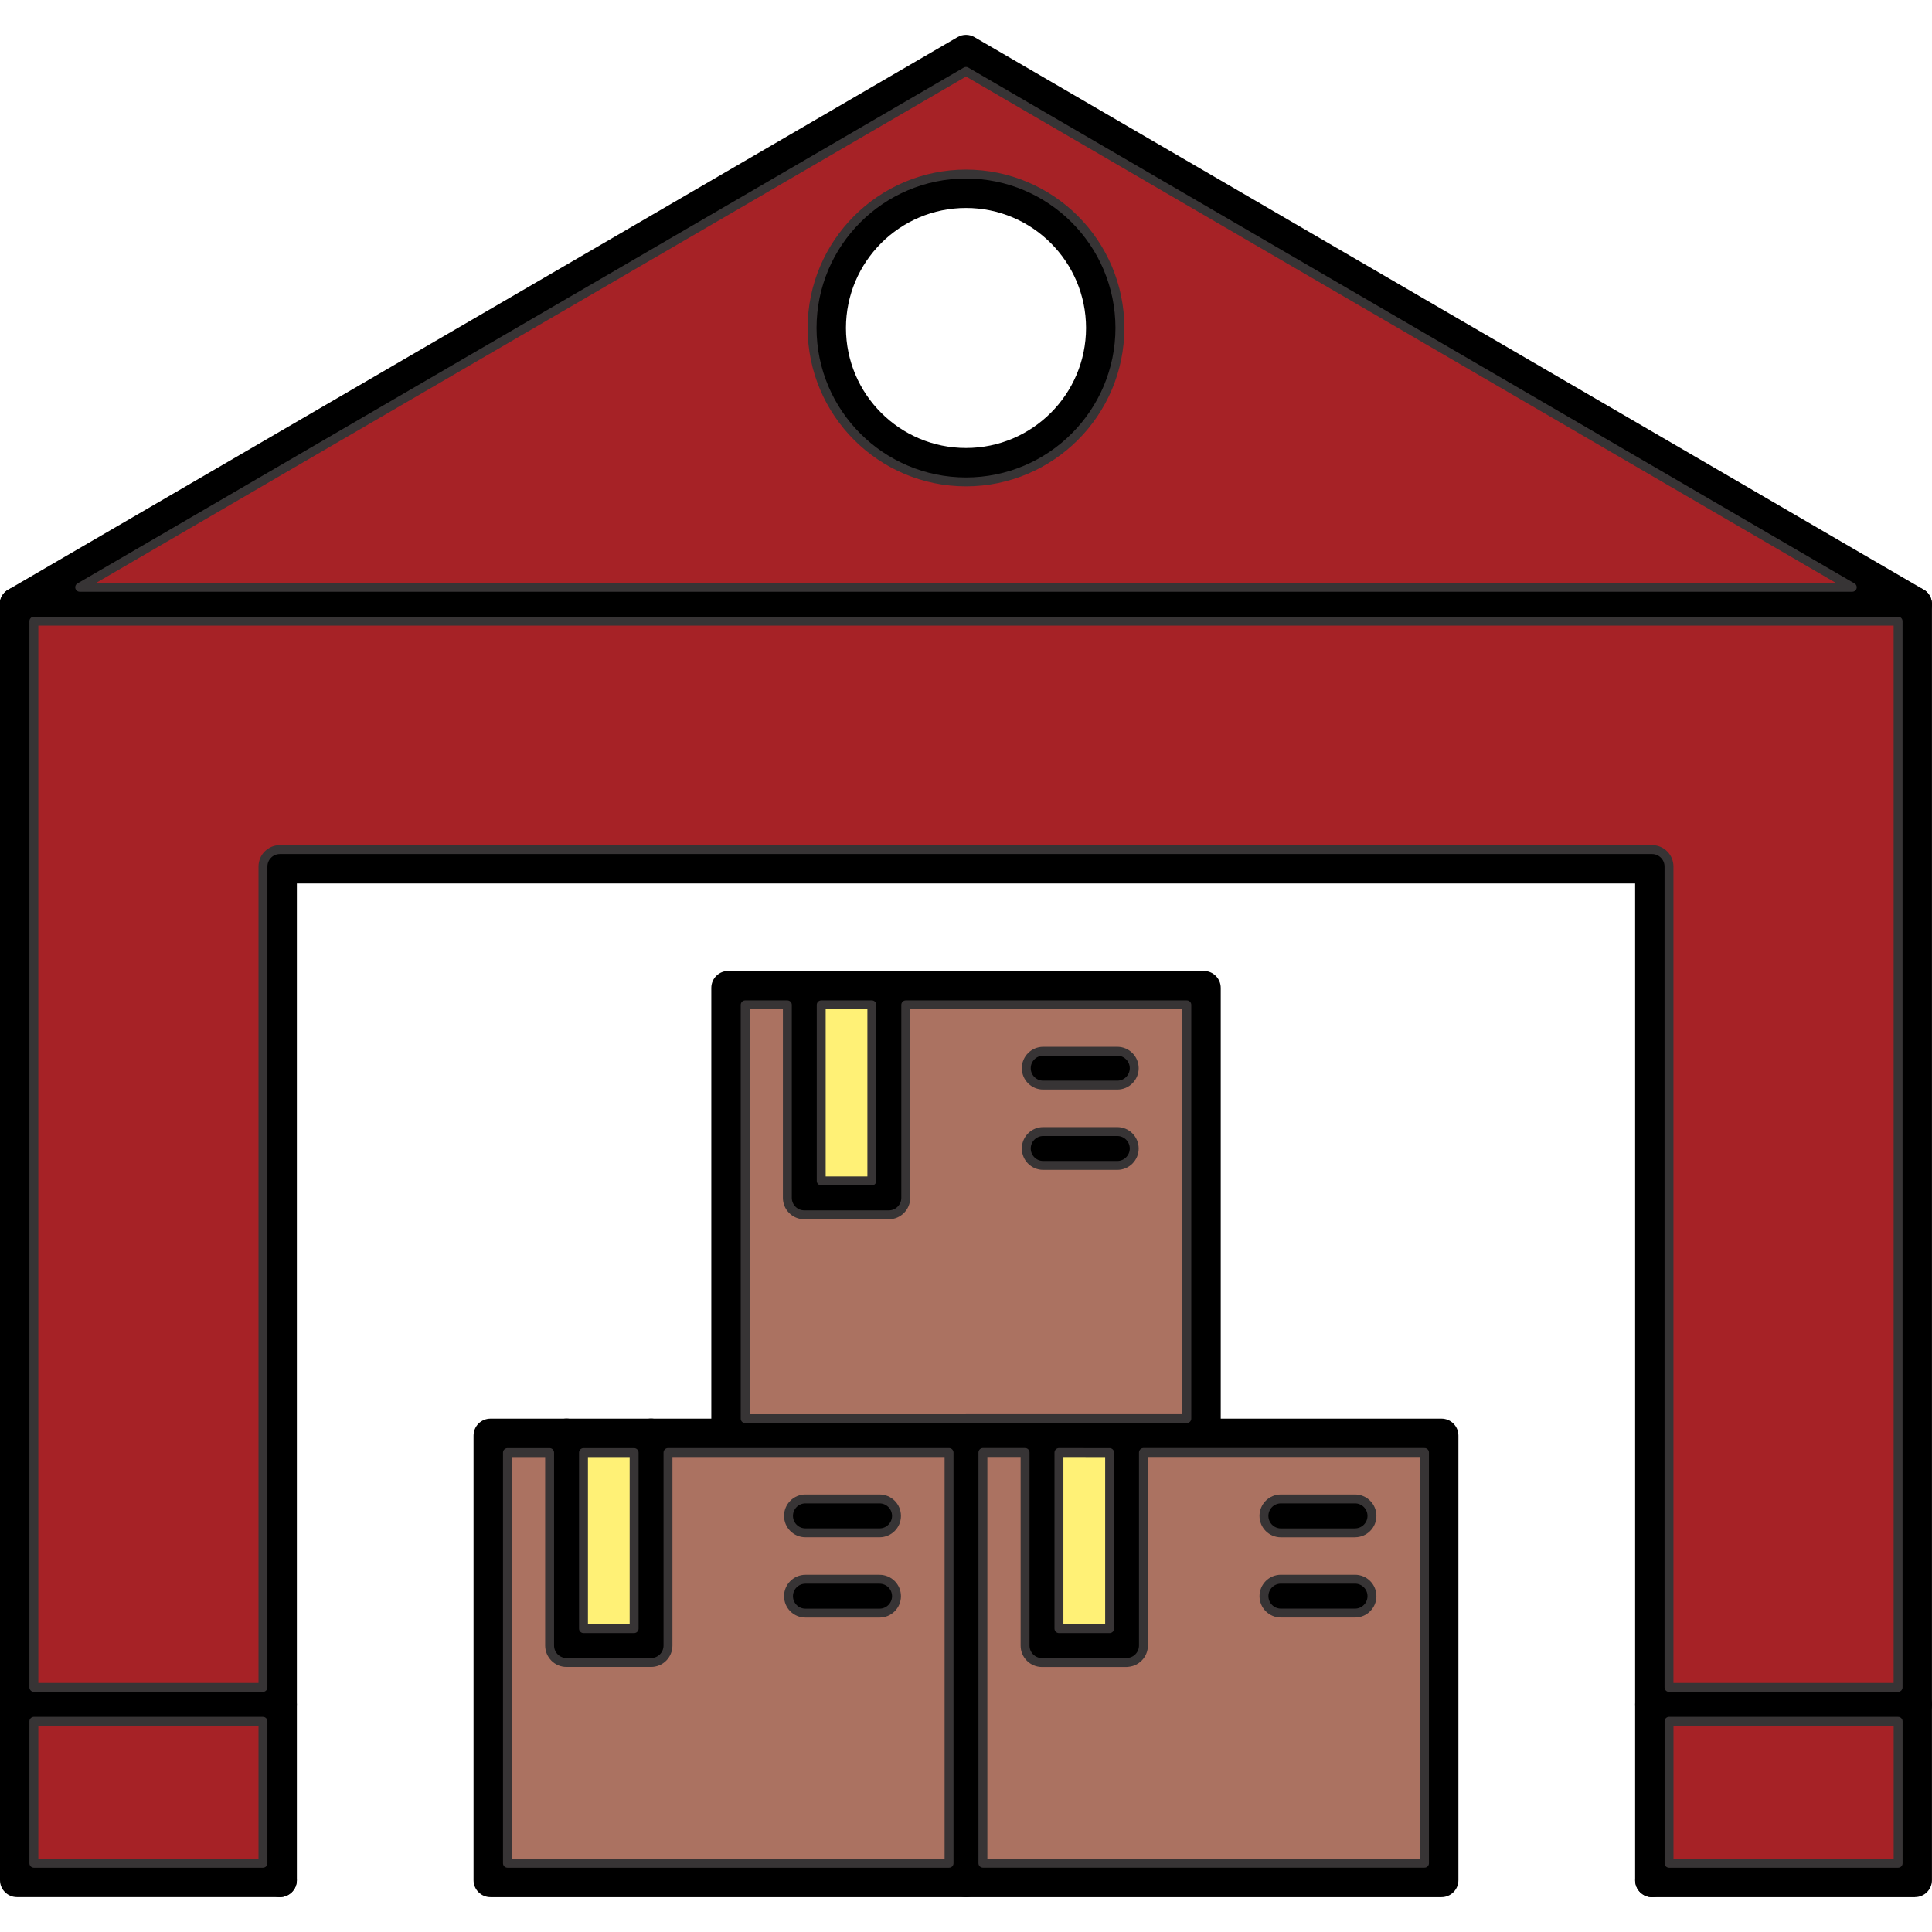
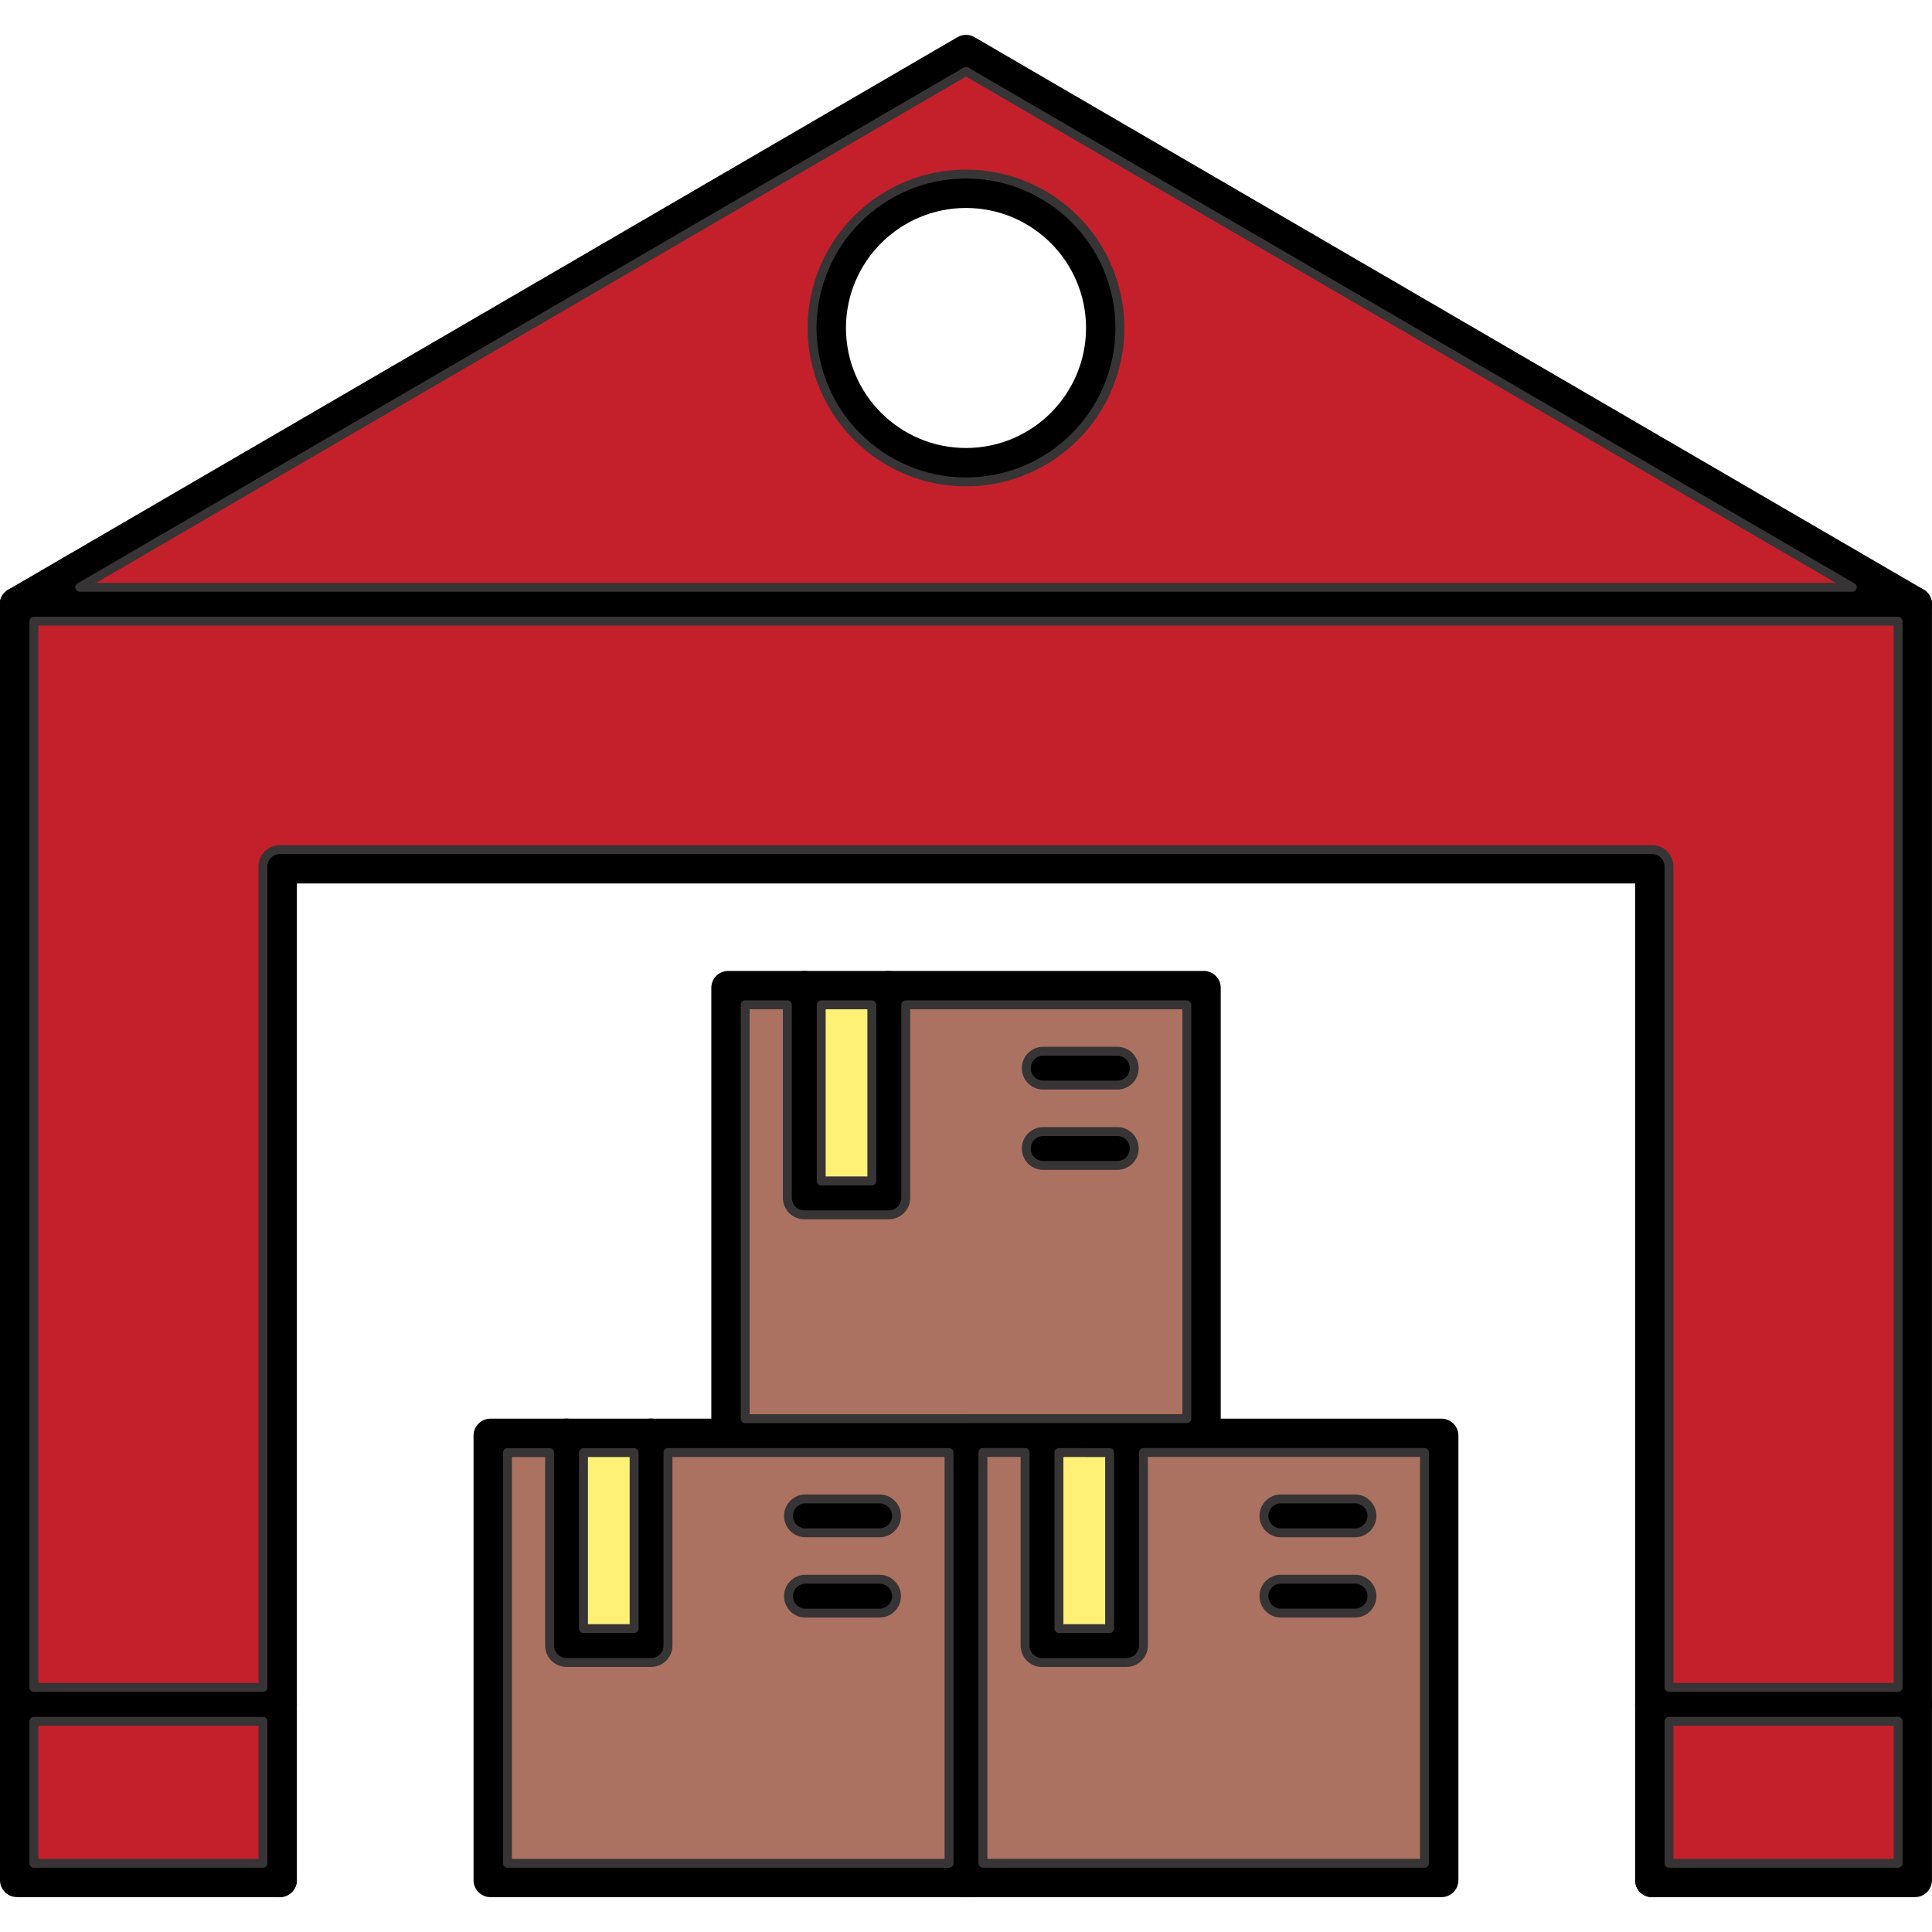
<svg xmlns="http://www.w3.org/2000/svg" version="1.1" width="512" height="512" x="0" y="0" viewBox="0 0 43.349 43.349" style="enable-background:new 0 0 512 512" xml:space="preserve" fill-rule="evenodd" class="">
  <g>
    <path d="M42.968 13.937a.374.374 0 0 1-.19-.052L21.675 1.601.572 13.884a.38.38 0 1 1-.383-.656L21.483.834a.378.378 0 0 1 .383 0L43.16 13.228a.38.38 0 0 1-.191.709z" fill="#000000" opacity="1" data-original="#000000" class="" />
    <path d="M42.969 42.568h-5.9a.38.38 0 0 1 0-.76h5.52V13.936H.76v27.87h5.52a.38.38 0 0 1 0 .76H.38a.38.38 0 0 1-.38-.38v-28.63c0-.21.17-.38.38-.38h42.588c.21 0 .38.17.38.38v28.63c0 .21-.17.38-.38.38z" fill="#000000" opacity="1" data-original="#000000" class="" />
    <path d="M37.068 42.568a.38.38 0 0 1-.38-.38V19.823H6.661v22.363a.38.38 0 0 1-.76 0V19.443c0-.21.17-.38.38-.38h30.787c.21 0 .38.17.38.38v22.744c0 .21-.17.38-.38.38z" fill="#000000" opacity="1" data-original="#000000" class="" />
    <path d="M11.386 41.807h9.908v-9.216h-9.908zm10.289.76h-10.67a.38.38 0 0 1-.38-.38v-9.976c0-.21.17-.38.38-.38h10.67c.21 0 .38.17.38.38v9.976c0 .21-.17.38-.38.38z" fill="#000000" opacity="1" data-original="#000000" class="" />
    <path d="M19.735 34.392h-1.663a.38.38 0 0 1 0-.76h1.663a.38.38 0 0 1 0 .76zM19.735 36.194h-1.663a.38.38 0 0 1 0-.76h1.663a.38.38 0 0 1 0 .76zM14.608 37.303h-1.896a.38.38 0 0 1-.38-.38V32.21a.38.38 0 1 1 .76 0v4.331h1.136v-4.331a.38.38 0 0 1 .76 0v4.711c0 .21-.17.38-.38.38zM22.055 41.807h9.908v-9.216h-9.908zm10.288.76H21.675a.38.38 0 0 1-.38-.38v-9.976c0-.21.17-.38.38-.38h10.668c.21 0 .38.17.38.38v9.976c0 .21-.17.38-.38.38z" fill="#000000" opacity="1" data-original="#000000" class="" />
    <path d="M30.404 34.392H28.74a.38.38 0 0 1 0-.76h1.663a.38.38 0 0 1 0 .76zM30.404 36.194H28.74a.38.38 0 1 1 0-.76h1.663a.38.38 0 0 1 0 .76zM25.277 37.303h-1.896a.38.38 0 0 1-.38-.38V32.21a.38.38 0 1 1 .76 0v4.331h1.136v-4.331a.38.38 0 1 1 .76 0v4.711c0 .21-.17.38-.38.38z" fill="#000000" opacity="1" data-original="#000000" class="" />
    <path d="M27.009 32.591a.38.38 0 0 1-.38-.38v-9.665H16.72v9.665a.38.38 0 0 1-.76 0V22.165c0-.21.17-.38.38-.38H27.01c.21 0 .38.17.38.38v10.046c0 .21-.17.38-.38.38z" fill="#000000" opacity="1" data-original="#000000" class="" />
    <path d="M25.07 24.347h-1.664a.38.38 0 1 1 0-.76h1.663a.38.38 0 0 1 0 .76zM25.07 26.149h-1.664a.38.38 0 0 1 0-.76h1.663a.38.38 0 1 1 0 .76zM19.943 27.257h-1.897a.38.38 0 0 1-.38-.38v-4.711a.38.38 0 0 1 .76 0v4.33h1.136v-4.33a.38.38 0 0 1 .76 0v4.71c0 .21-.17.381-.38.381zM6.28 38.622H.38a.38.38 0 0 1 0-.76h5.9a.38.38 0 0 1 0 .76zM42.969 38.622h-5.9a.38.38 0 0 1 0-.76h5.9a.38.38 0 1 1 0 .76zM21.675 4.666a2.696 2.696 0 0 0-2.694 2.693 2.696 2.696 0 0 0 2.694 2.693 2.696 2.696 0 0 0 2.693-2.693 2.696 2.696 0 0 0-2.693-2.693zm0 6.147a3.458 3.458 0 0 1-3.454-3.454 3.458 3.458 0 0 1 3.454-3.454 3.458 3.458 0 0 1 3.453 3.454 3.458 3.458 0 0 1-3.453 3.454z" fill="#000000" opacity="1" data-original="#000000" class="" />
    <g stroke="#373435" stroke-linecap="round" stroke-linejoin="round" stroke-width=".2">
      <path fill="#ab7261" d="M21.294 32.591H14.988v4.331c0 .21-.17.38-.38.38h-1.896a.38.38 0 0 1-.38-.38v-4.33h-.946v9.215h9.908zm-1.56 3.603h-1.662a.38.38 0 0 1 0-.76h1.663a.38.38 0 0 1 0 .76zm0-1.802h-1.662a.38.38 0 0 1 0-.76h1.663a.38.38 0 0 1 0 .76zM25.277 37.303H23.38a.38.38 0 0 1-.38-.38V32.59h-.946v9.216h9.908v-9.216h-6.306v4.331c0 .21-.17.38-.38.38zm5.127-1.11H28.74a.38.38 0 1 1 0-.76h1.663a.38.38 0 0 1 0 .76zm0-1.8H28.74a.38.38 0 0 1 0-.761h1.663a.38.38 0 0 1 0 .76zM21.68 31.83h4.949v-9.284h-6.306v4.33c0 .21-.17.381-.38.381h-1.897a.38.38 0 0 1-.38-.38v-4.331h-.946v9.285h4.955zm3.39-5.681h-1.663a.38.38 0 0 1 0-.76h1.662a.38.38 0 1 1 0 .76zm0-1.802h-1.663a.38.38 0 1 1 0-.76h1.662a.38.38 0 0 1 0 .76z" opacity="1" data-original="#ab7261" class="" />
      <path fill="#fff176" d="M23.76 32.591v3.951h1.137v-3.95zM18.426 26.497h1.136v-3.951h-1.136zM14.228 36.542v-3.95h-1.136v3.95z" opacity="1" data-original="#fff176" />
-       <path fill="#a62226" d="M5.9 41.807v-3.185H.76v3.185z" opacity="1" data-original="#b95e5e" class="" />
-       <path fill="#a62226" d="M.76 37.861H5.9V19.443c0-.21.17-.38.38-.38h30.788c.21 0 .38.17.38.38v18.418h5.14V13.937H.76z" opacity="1" data-original="#e57373" class="" />
-       <path fill="#a62226" d="M37.449 38.622v3.185h5.14v-3.185z" opacity="1" data-original="#b95e5e" class="" />
-       <path fill="#a62226" d="M1.788 13.177H41.56L21.675 1.602zm23.34-5.818a3.458 3.458 0 0 1-3.453 3.454 3.458 3.458 0 0 1-3.454-3.454 3.458 3.458 0 0 1 3.454-3.454 3.458 3.458 0 0 1 3.453 3.454z" opacity="1" data-original="#e57373" class="" />
+       <path fill="#c3202b" d="M5.9 41.807v-3.185H.76v3.185z" opacity="1" data-original="#b95e5e" class="" />
+       <path fill="#c3202b" d="M.76 37.861H5.9V19.443c0-.21.17-.38.38-.38h30.788c.21 0 .38.17.38.38v18.418h5.14V13.937H.76z" opacity="1" data-original="#e57373" class="" />
+       <path fill="#c3202b" d="M37.449 38.622v3.185h5.14v-3.185z" opacity="1" data-original="#b95e5e" class="" />
+       <path fill="#c3202b" d="M1.788 13.177H41.56L21.675 1.602zm23.34-5.818a3.458 3.458 0 0 1-3.453 3.454 3.458 3.458 0 0 1-3.454-3.454 3.458 3.458 0 0 1 3.454-3.454 3.458 3.458 0 0 1 3.453 3.454z" opacity="1" data-original="#e57373" class="" />
    </g>
  </g>
</svg>
